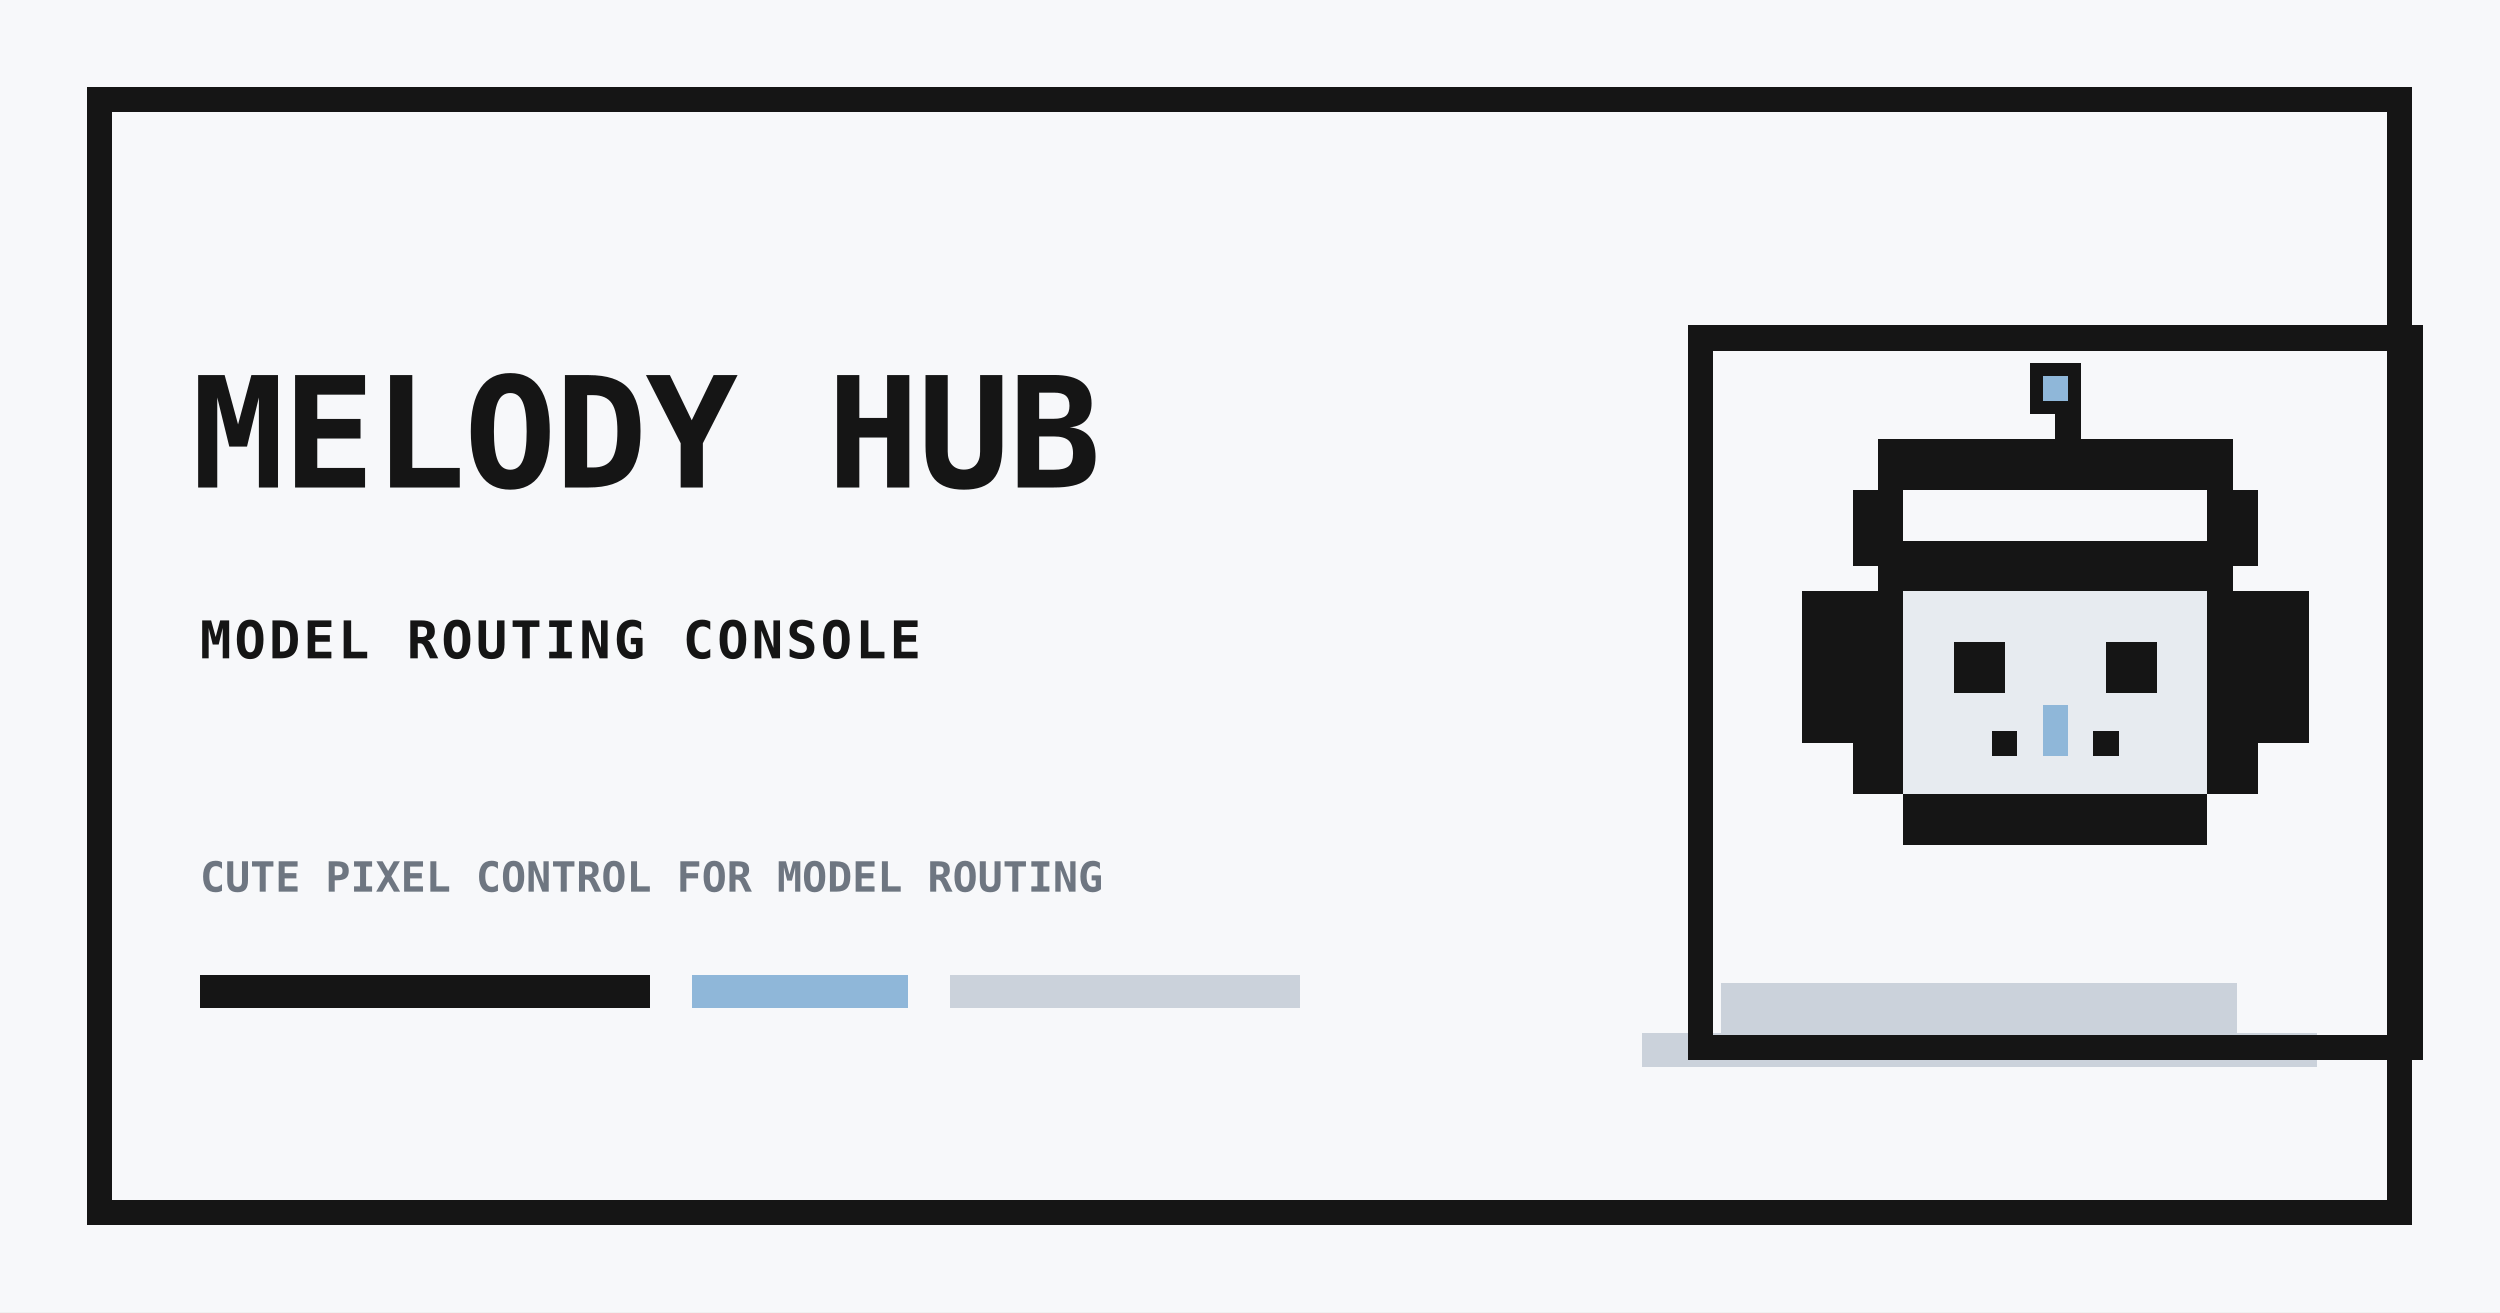
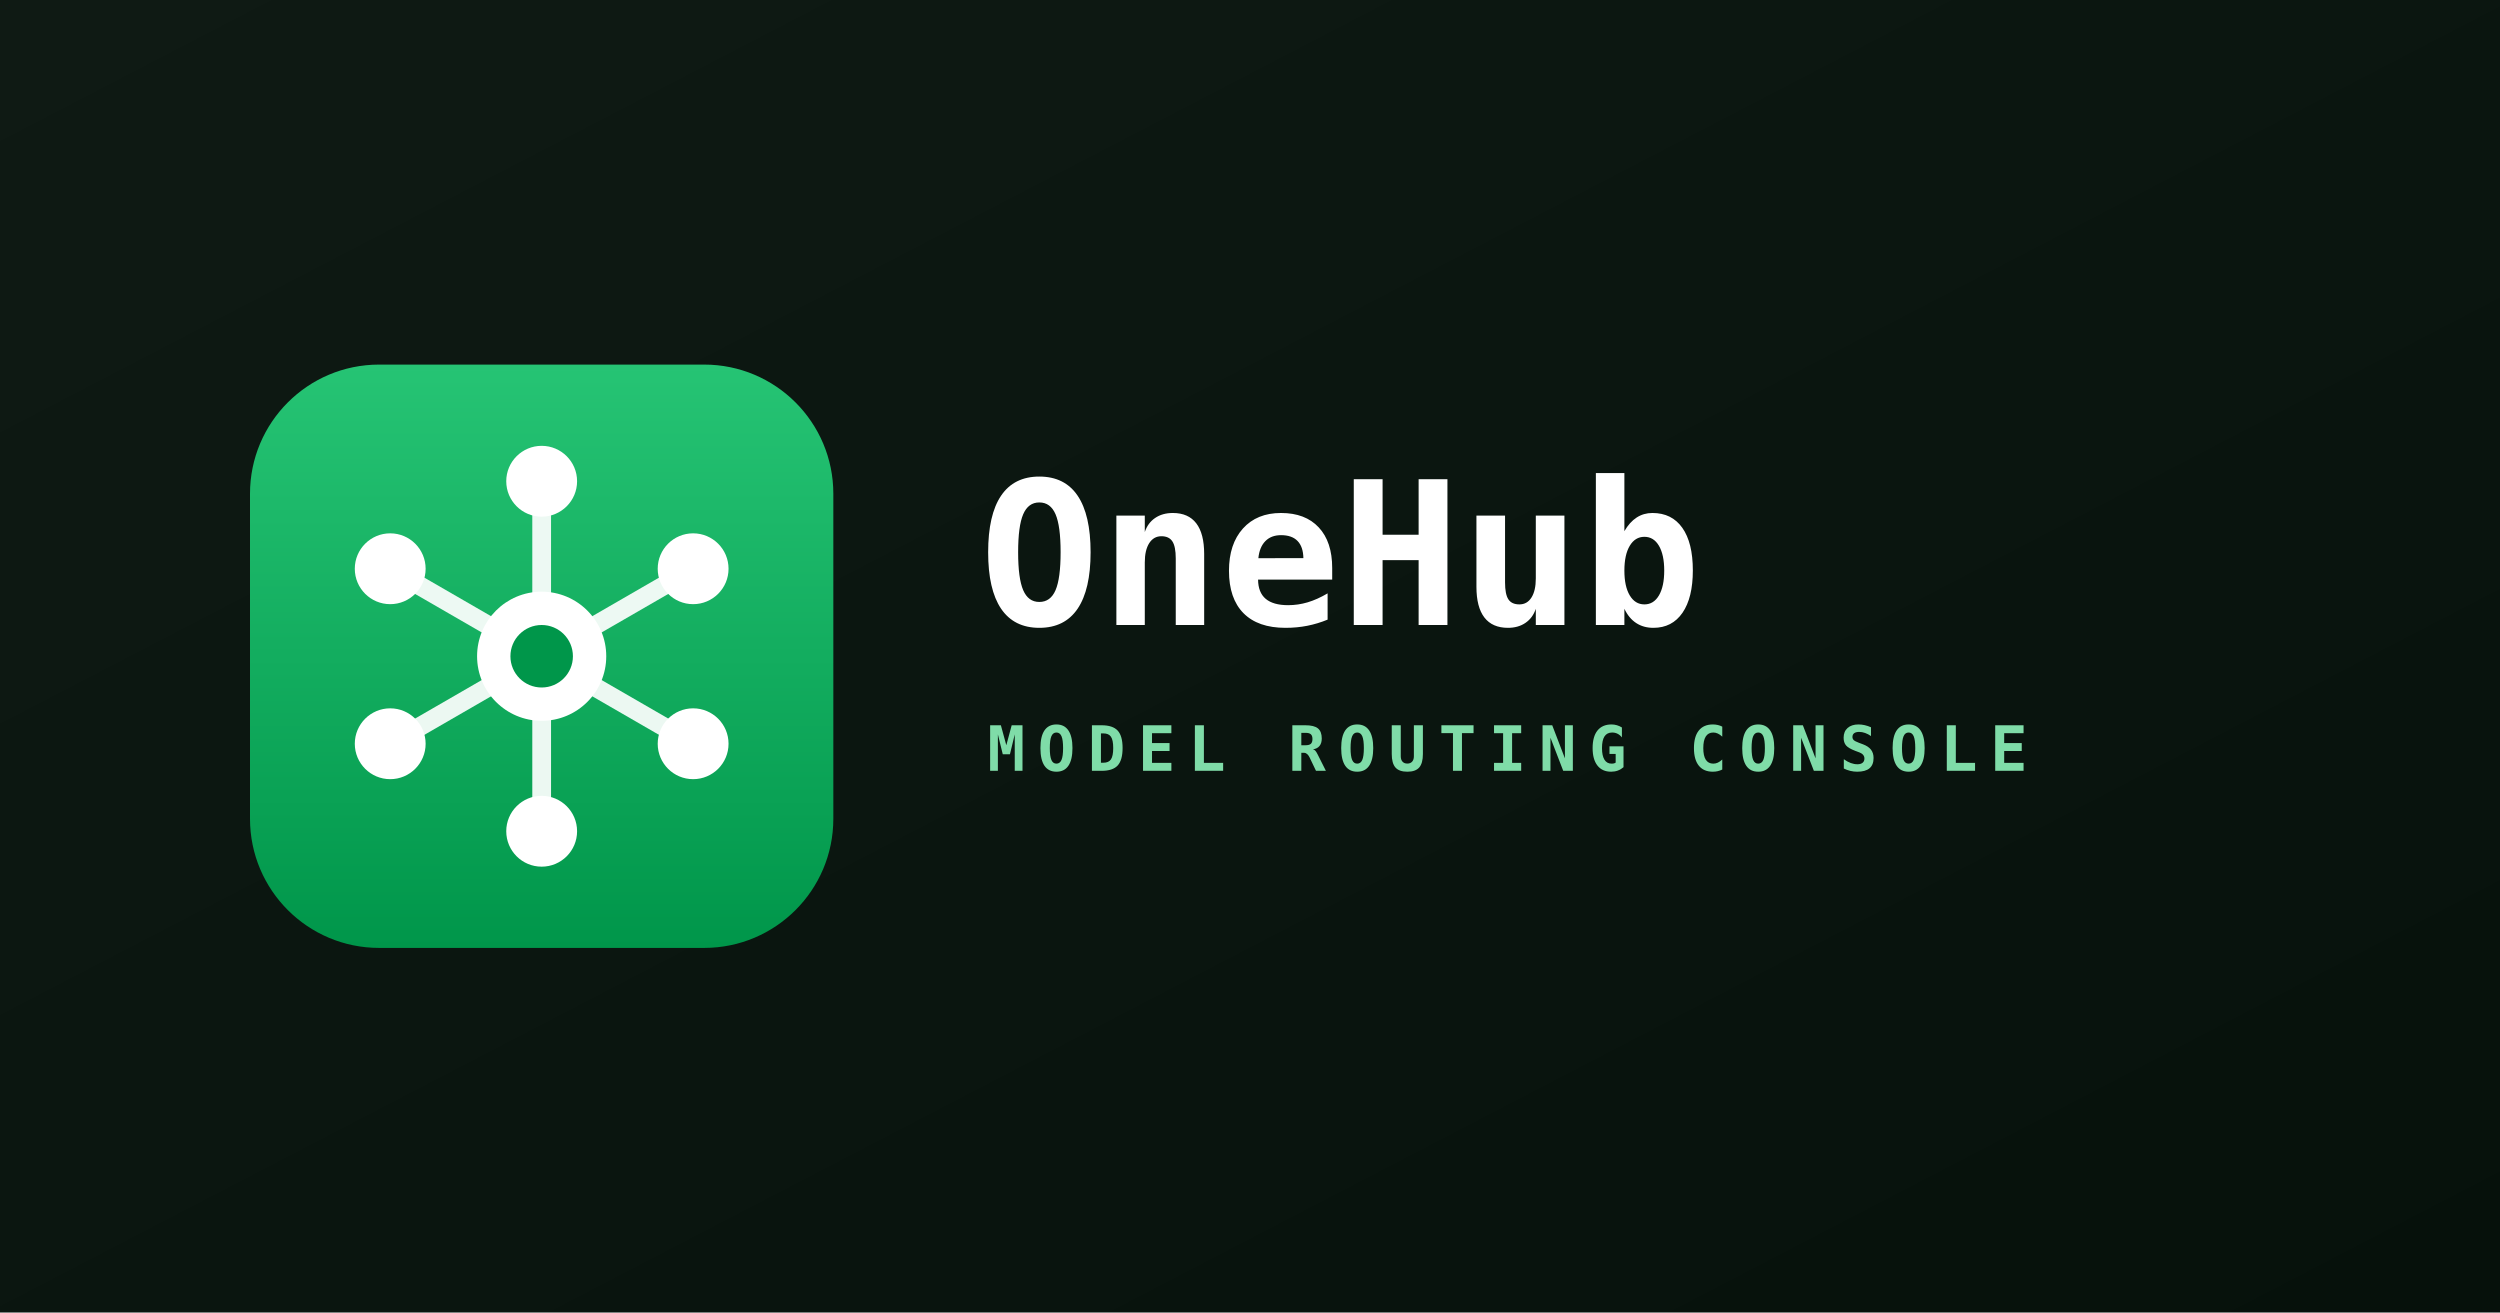
- <svg xmlns="http://www.w3.org/2000/svg" viewBox="0 0 1200 630" role="img" aria-labelledby="title desc" shape-rendering="crispEdges">
-   <rect width="1200" height="630" fill="#F7F8FA" />
-   <rect x="48" y="48" width="1104" height="534" fill="none" stroke="#151515" stroke-width="12" />
-   <g fill="#CBD2DB">
-     <rect x="826" y="472" width="248" height="24" />
-     <rect x="788" y="496" width="324" height="16" />
-   </g>
-   <g transform="translate(792 138) scale(1.52)">
-     <rect x="16" y="16" width="224" height="224" fill="none" stroke="#151515" stroke-width="8" />
-     <g fill="#151515">
-       <rect x="120" y="24" width="16" height="16" />
-       <rect x="128" y="40" width="8" height="16" />
-       <rect x="72" y="48" width="112" height="16" />
-       <rect x="64" y="64" width="16" height="24" />
-       <rect x="176" y="64" width="16" height="24" />
-       <rect x="48" y="96" width="16" height="48" />
-       <rect x="192" y="96" width="16" height="48" />
-       <rect x="72" y="80" width="112" height="16" />
-       <rect x="64" y="96" width="16" height="64" />
-       <rect x="176" y="96" width="16" height="64" />
-       <rect x="80" y="160" width="96" height="16" />
-     </g>
-     <rect x="80" y="96" width="96" height="64" fill="#E7EBF0" />
-     <g fill="#151515">
-       <rect x="96" y="112" width="16" height="16" />
-       <rect x="144" y="112" width="16" height="16" />
-       <rect x="108" y="140" width="8" height="8" />
-       <rect x="124" y="132" width="8" height="16" />
-       <rect x="140" y="140" width="8" height="8" />
-     </g>
-     <g fill="#8FB7D9">
-       <rect x="124" y="28" width="8" height="8" />
-       <rect x="124" y="132" width="8" height="16" />
+ <svg xmlns="http://www.w3.org/2000/svg" viewBox="0 0 1200 630" role="img" aria-labelledby="title">
+   <defs>
+     <linearGradient id="ohBg" x1="0" y1="0" x2="1" y2="1">
+       <stop offset="0" stop-color="#0f1a14" />
+       <stop offset="1" stop-color="#06110b" />
+     </linearGradient>
+     <linearGradient id="ohTile" x1="0" y1="0" x2="0" y2="1">
+       <stop offset="0" stop-color="#26C474" />
+       <stop offset="1" stop-color="#00964A" />
+     </linearGradient>
+   </defs>
+   <rect width="1200" height="630" fill="url(#ohBg)" />
+   <g transform="translate(120,175)">
+     <rect x="0" y="0" width="280" height="280" rx="62" fill="url(#ohTile)" />
+     <g transform="translate(140,140)">
+       <g stroke="#ffffff" stroke-width="9" stroke-opacity="0.92" stroke-linecap="round">
+         <line x1="0" y1="0" x2="0" y2="-84" />
+         <line x1="0" y1="0" x2="72.7" y2="-42" />
+         <line x1="0" y1="0" x2="72.7" y2="42" />
+         <line x1="0" y1="0" x2="0" y2="84" />
+         <line x1="0" y1="0" x2="-72.7" y2="42" />
+         <line x1="0" y1="0" x2="-72.7" y2="-42" />
+       </g>
+       <g fill="#ffffff">
+         <circle cx="0" cy="-84" r="17" />
+         <circle cx="72.7" cy="-42" r="17" />
+         <circle cx="72.7" cy="42" r="17" />
+         <circle cx="0" cy="84" r="17" />
+         <circle cx="-72.7" cy="42" r="17" />
+         <circle cx="-72.7" cy="-42" r="17" />
+         <circle cx="0" cy="0" r="31" />
+       </g>
+       <circle cx="0" cy="0" r="15" fill="#00964A" />
    </g>
  </g>
-   <text x="92" y="234" fill="#151515" font-family="JetBrains Mono, Consolas, monospace" font-size="74" font-weight="900" letter-spacing="-1">MELODY HUB</text>
-   <text x="96" y="316" fill="#151515" font-family="JetBrains Mono, Consolas, monospace" font-size="25" font-weight="700" letter-spacing="1.5">MODEL ROUTING CONSOLE</text>
-   <text x="96" y="428" fill="#6E7681" font-family="JetBrains Mono, Consolas, monospace" font-size="20" font-weight="600">CUTE PIXEL CONTROL FOR MODEL ROUTING</text>
-   <rect x="96" y="468" width="216" height="16" fill="#151515" />
-   <rect x="332" y="468" width="104" height="16" fill="#8FB7D9" />
-   <rect x="456" y="468" width="168" height="16" fill="#CBD2DB" />
+   <text x="470" y="300" fill="#ffffff" font-family="JetBrains Mono, Consolas, monospace" font-size="96" font-weight="800">OneHub</text>
+   <text x="474" y="370" fill="#7fdca8" font-family="JetBrains Mono, Consolas, monospace" font-size="30" font-weight="700" letter-spacing="6">MODEL ROUTING CONSOLE</text>
</svg>
